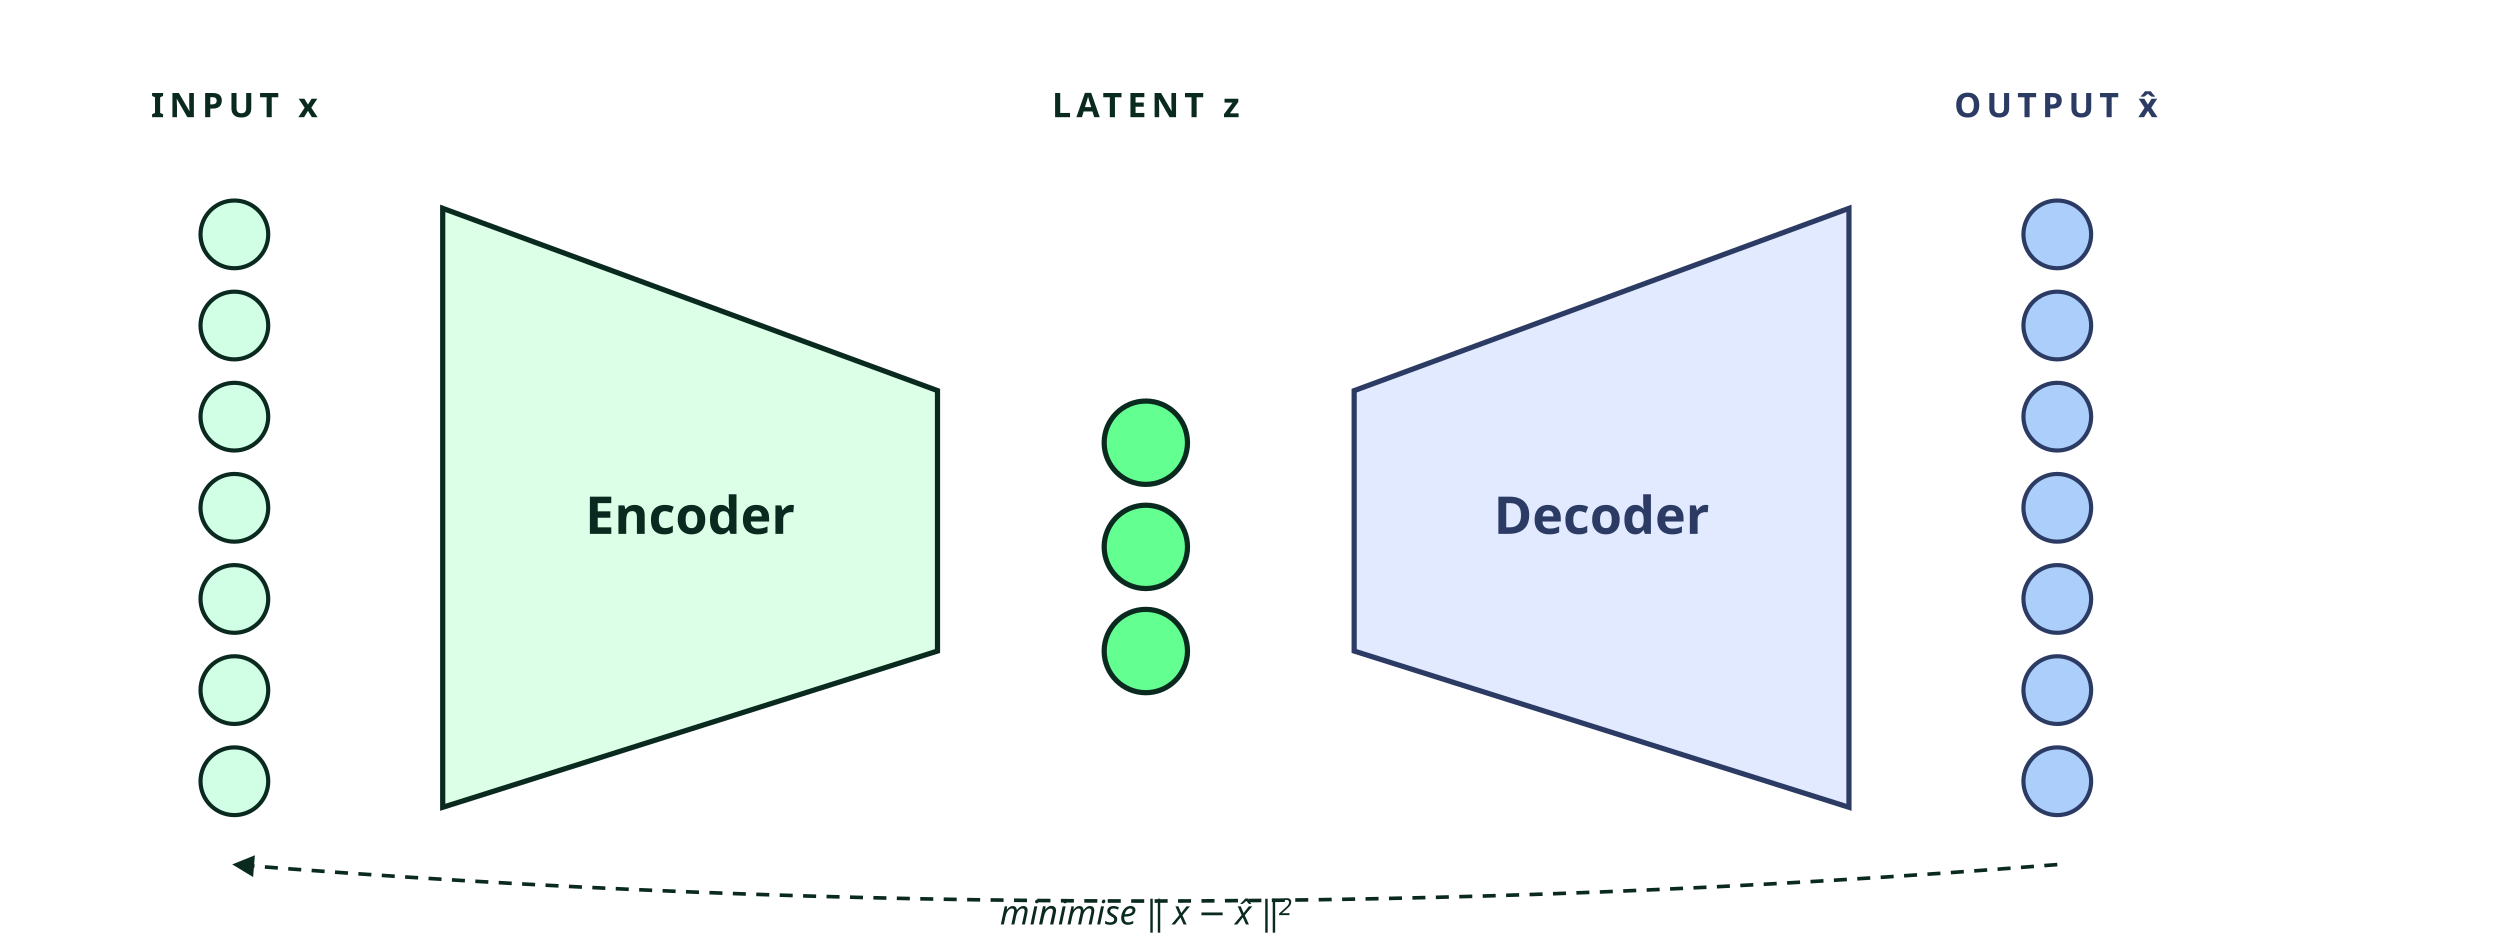
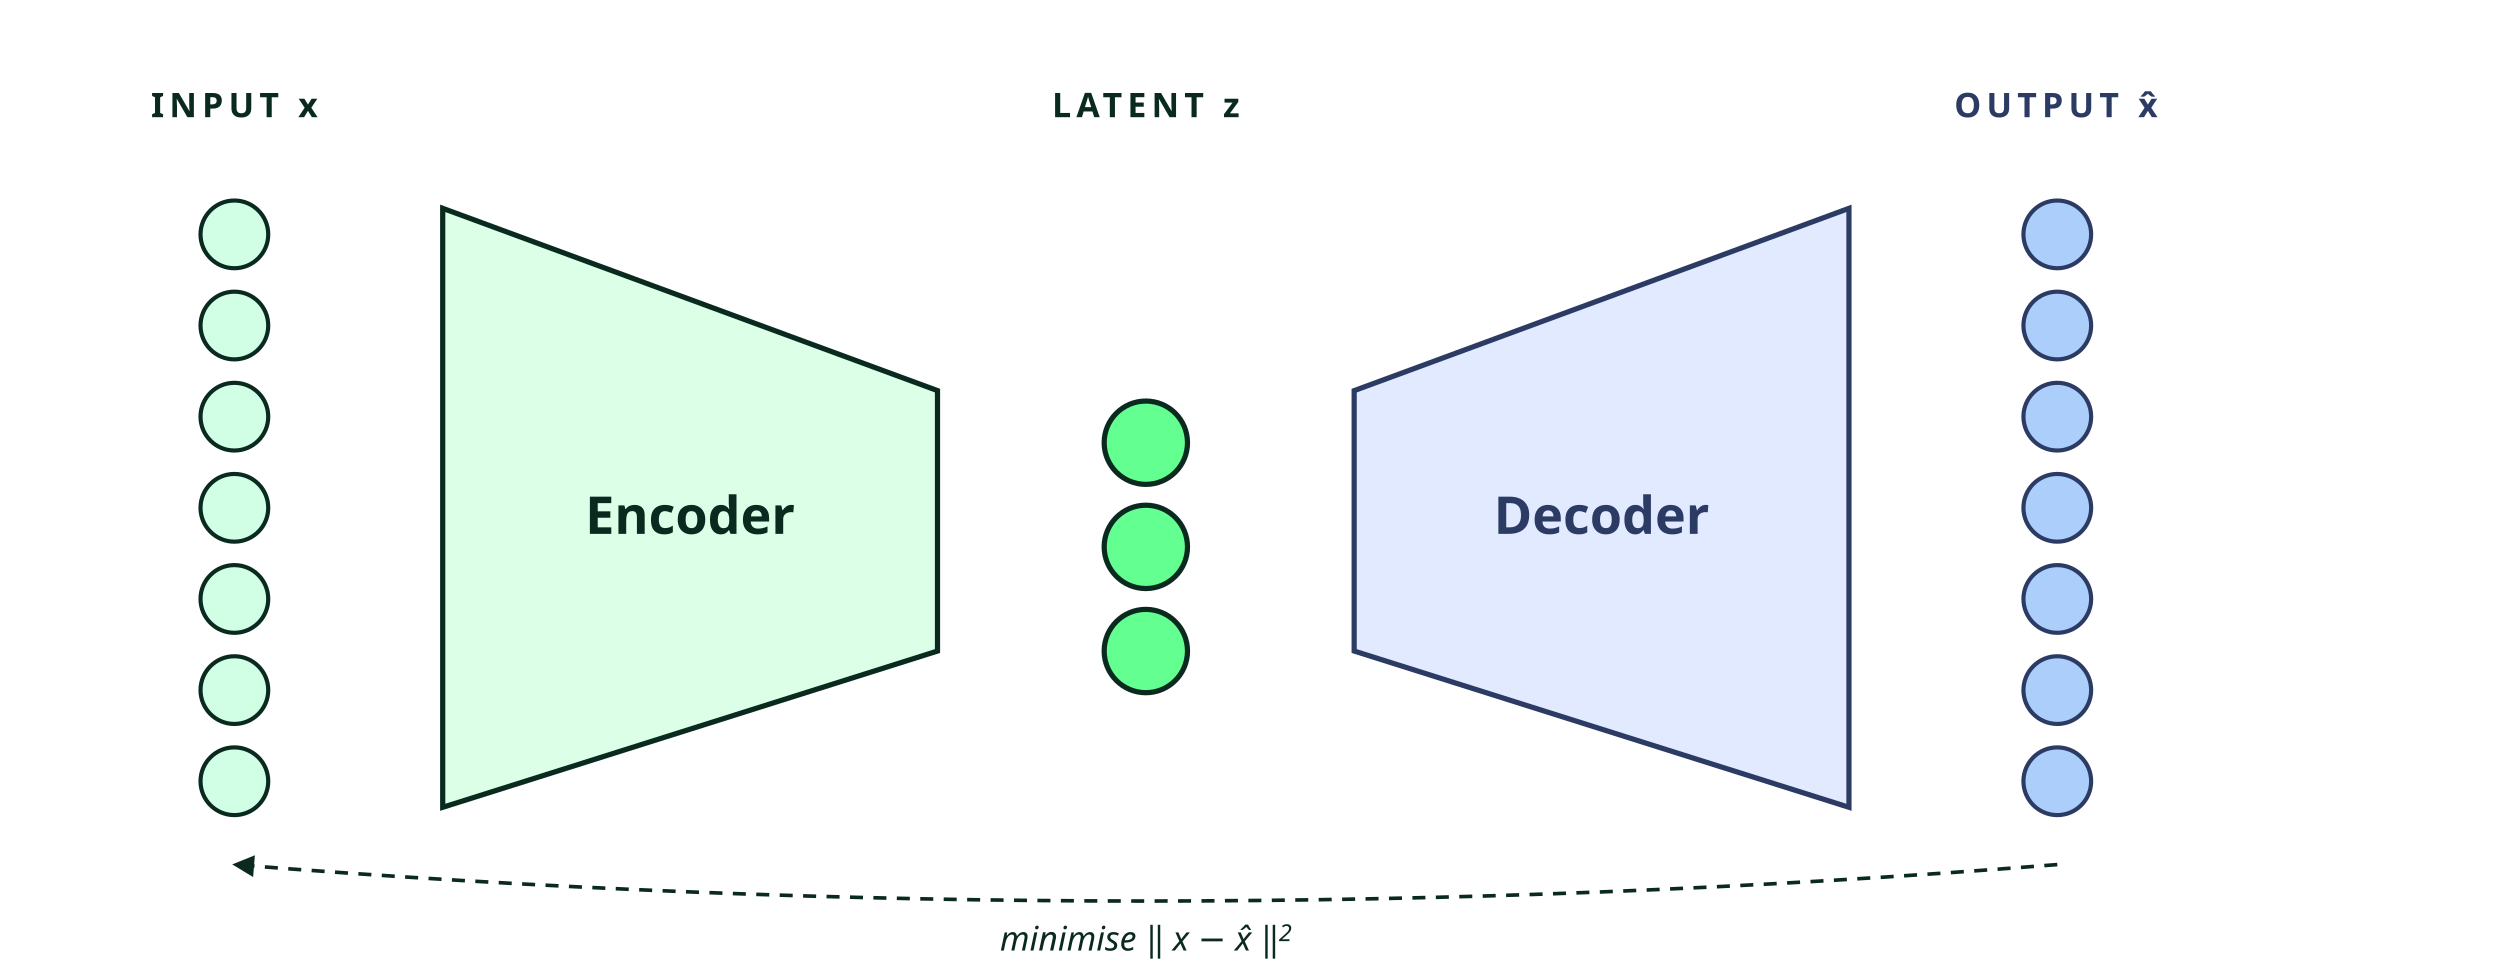
- <svg xmlns="http://www.w3.org/2000/svg" viewBox="0 0 960 360" font-family="'DM Sans', system-ui, sans-serif">
+ <svg xmlns="http://www.w3.org/2000/svg" viewBox="0 0 960 375" font-family="'DM Sans', system-ui, sans-serif">
  <defs>
    <marker id="ae-arr" viewBox="0 0 10 10" refX="9" refY="5" markerWidth="6" markerHeight="6" orient="auto">
      <path d="M0,0 L10,5 L0,10 z" fill="#0A2A1F" />
    </marker>
  </defs>
  <text x="90" y="45" text-anchor="middle" font-size="13" font-weight="700" fill="#0A2A1F" letter-spacing="2">INPUT  x</text>
  <g stroke="#0A2A1F" stroke-width="1.6" fill="#D1FFE6">
    <circle cx="90" cy="90" r="13" />
    <circle cx="90" cy="125" r="13" />
    <circle cx="90" cy="160" r="13" />
    <circle cx="90" cy="195" r="13" />
    <circle cx="90" cy="230" r="13" />
    <circle cx="90" cy="265" r="13" />
    <circle cx="90" cy="300" r="13" />
  </g>
  <polygon points="170,80 360,150 360,250 170,310" fill="#63FF91" fill-opacity="0.22" stroke="#0A2A1F" stroke-width="2" />
  <text x="265" y="205" text-anchor="middle" font-size="20" font-weight="700" fill="#0A2A1F">Encoder</text>
  <text x="440" y="45" text-anchor="middle" font-size="13" font-weight="700" fill="#0A2A1F" letter-spacing="2">LATENT  z</text>
  <g stroke="#0A2A1F" stroke-width="2" fill="#63FF91">
    <circle cx="440" cy="170" r="16" />
    <circle cx="440" cy="210" r="16" />
    <circle cx="440" cy="250" r="16" />
  </g>
  <polygon points="520,150 710,80 710,310 520,250" fill="#7099FF" fill-opacity="0.20" stroke="#2B3B64" stroke-width="2" />
  <text x="615" y="205" text-anchor="middle" font-size="20" font-weight="700" fill="#2B3B64">Decoder</text>
  <text x="790" y="45" text-anchor="middle" font-size="13" font-weight="700" fill="#2B3B64" letter-spacing="2">OUTPUT  x̂</text>
  <g stroke="#2B3B64" stroke-width="1.6" fill="#ABCFFA">
    <circle cx="790" cy="90" r="13" />
    <circle cx="790" cy="125" r="13" />
    <circle cx="790" cy="160" r="13" />
    <circle cx="790" cy="195" r="13" />
    <circle cx="790" cy="230" r="13" />
    <circle cx="790" cy="265" r="13" />
    <circle cx="790" cy="300" r="13" />
  </g>
  <path d="M790 332 Q 440 360 90 332" stroke="#0A2A1F" stroke-width="1.4" stroke-dasharray="5 4" fill="none" marker-end="url(#ae-arr)" />
-   <text x="440" y="355" text-anchor="middle" font-size="13" font-style="italic" fill="#0A2A1F">
+   <text x="440" y="365" text-anchor="middle" font-size="13" font-style="italic" fill="#0A2A1F">
    minimise ‖ x − x̂ ‖<tspan baseline-shift="super" font-size="9">2</tspan>
  </text>
</svg>
